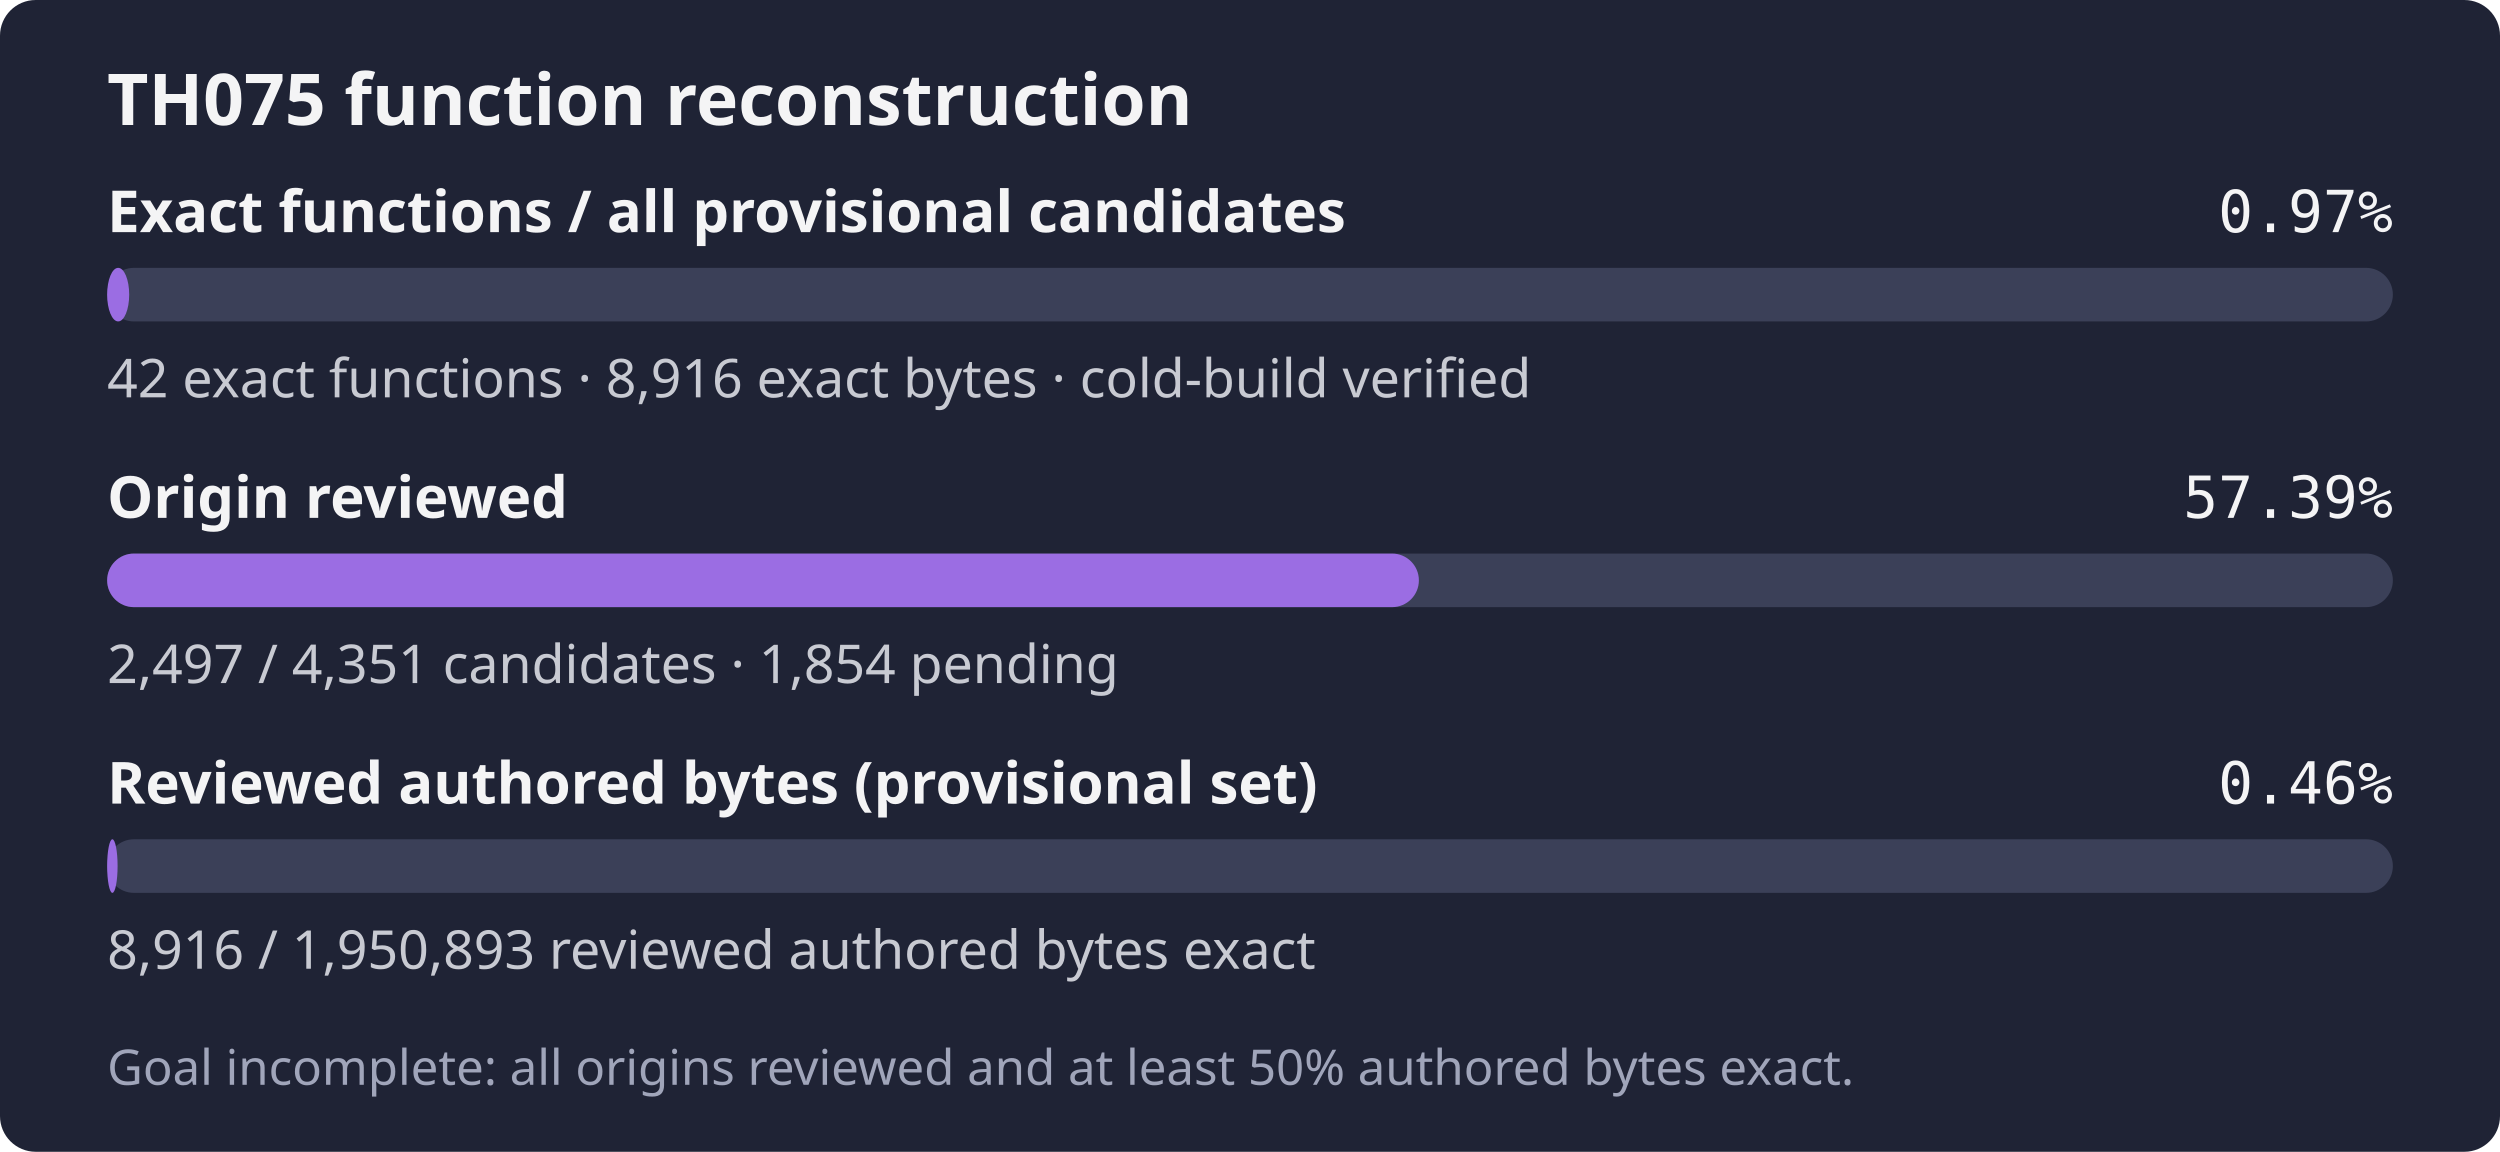
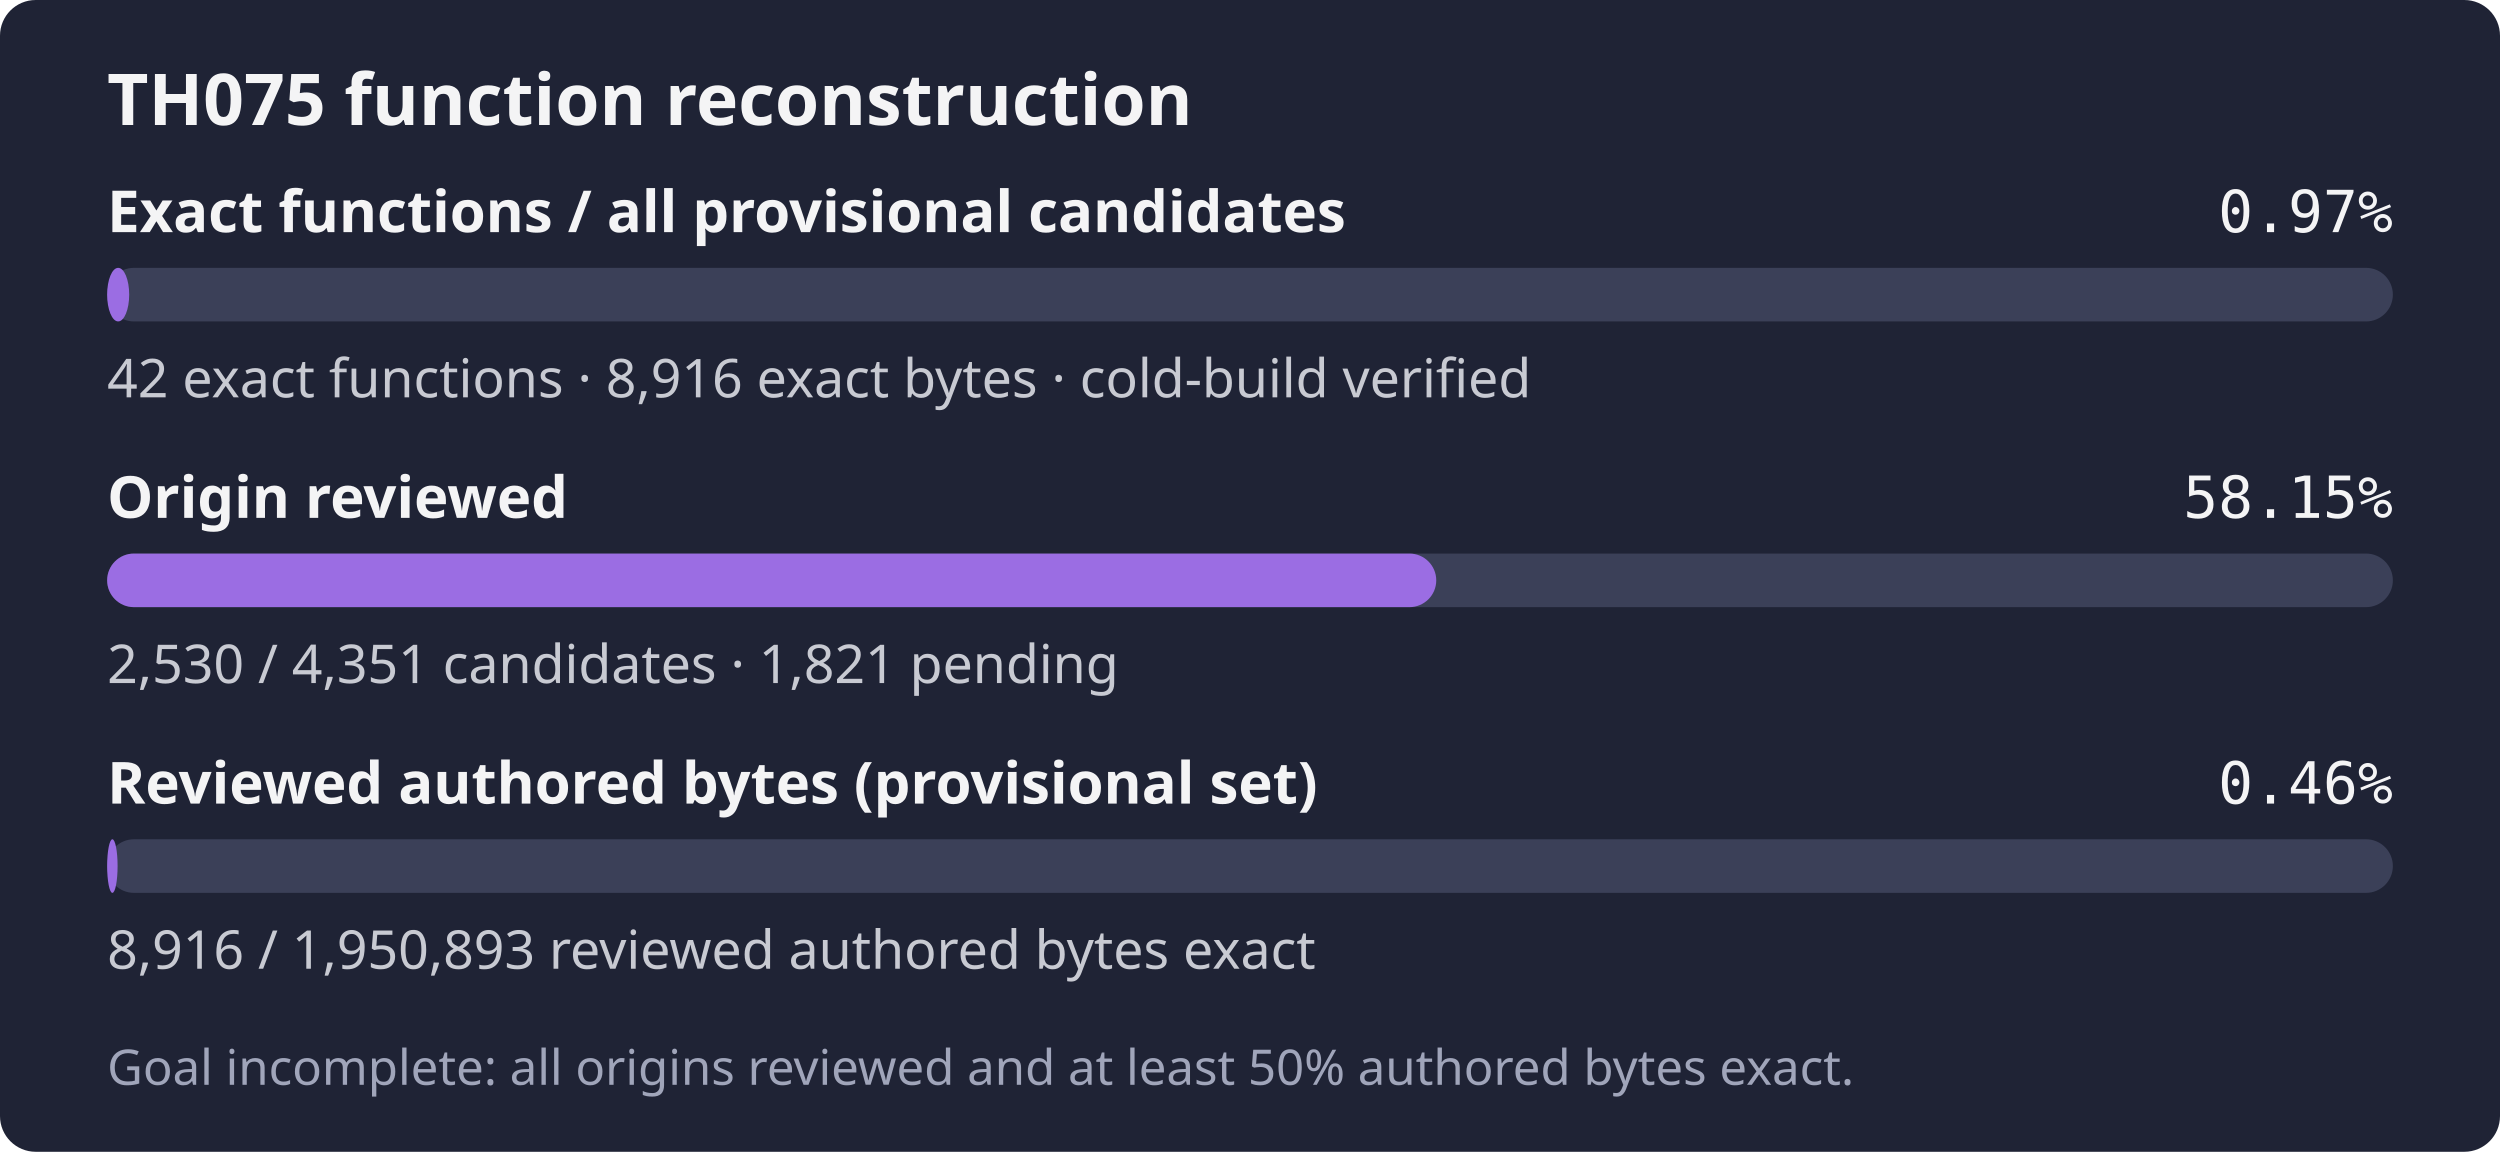
- <svg xmlns="http://www.w3.org/2000/svg" width="560" height="258" role="img" aria-label="TH075: 42 exact functions, 8,916 exact bytes; 2,497 of 4,351 candidates reviewed; Goal incomplete: all origins reviewed and at least 50% authored bytes exact.">
+ <svg xmlns="http://www.w3.org/2000/svg" width="560" height="258" role="img" aria-label="TH075: 42 exact functions, 8,916 exact bytes; 2,530 of 4,351 candidates reviewed; Goal incomplete: all origins reviewed and at least 50% authored bytes exact.">
  <rect width="560" height="258" rx="8" fill="#1f2335" />
  <text x="24" y="28" fill="#f4f4f5" font-family="sans-serif" font-size="16" font-weight="600">TH075 function reconstruction</text>
  <text x="24" y="52" fill="#f4f4f5" font-family="sans-serif" font-size="13" font-weight="600">Exact functions / all provisional candidates</text>
  <text x="536" y="52" fill="#f4f4f5" text-anchor="end" font-family="monospace" font-size="13">0.97%</text>
  <rect x="24" y="60" width="512" height="12" rx="6" fill="#3b4058" />
  <rect x="24" y="60" width="4.94" height="12" rx="6" fill="#9b6de3" />
  <text x="24" y="89" fill="#c8cad2" font-family="sans-serif" font-size="12">42 exact functions · 8,916 exact bytes · cold-build verified</text>
  <text x="24" y="116" fill="#f4f4f5" font-family="sans-serif" font-size="13" font-weight="600">Origin reviewed</text>
-   <text x="536" y="116" fill="#f4f4f5" text-anchor="end" font-family="monospace" font-size="13">57.39%</text>
+   <text x="536" y="116" fill="#f4f4f5" text-anchor="end" font-family="monospace" font-size="13">58.15%</text>
  <rect x="24" y="124" width="512" height="12" rx="6" fill="#3b4058" />
-   <rect x="24" y="124" width="293.83" height="12" rx="6" fill="#9b6de3" />
-   <text x="24" y="153" fill="#c8cad2" font-family="sans-serif" font-size="12">2,497 / 4,351 candidates · 1,854 pending</text>
+   <rect x="24" y="124" width="297.72" height="12" rx="6" fill="#9b6de3" />
+   <text x="24" y="153" fill="#c8cad2" font-family="sans-serif" font-size="12">2,530 / 4,351 candidates · 1,821 pending</text>
  <text x="24" y="180" fill="#f4f4f5" font-family="sans-serif" font-size="13" font-weight="600">Reviewed authored bytes (provisional set)</text>
  <text x="536" y="180" fill="#f4f4f5" text-anchor="end" font-family="monospace" font-size="13">0.46%</text>
  <rect x="24" y="188" width="512" height="12" rx="6" fill="#3b4058" />
  <rect x="24" y="188" width="2.34" height="12" rx="6" fill="#9b6de3" />
  <text x="24" y="217" fill="#c8cad2" font-family="sans-serif" font-size="12">8,916 / 1,950,893 reviewed authored bytes exact</text>
  <text x="24" y="243" fill="#a0a5ba" font-family="sans-serif" font-size="11">Goal incomplete: all origins reviewed and at least 50% authored bytes exact.</text>
</svg>
